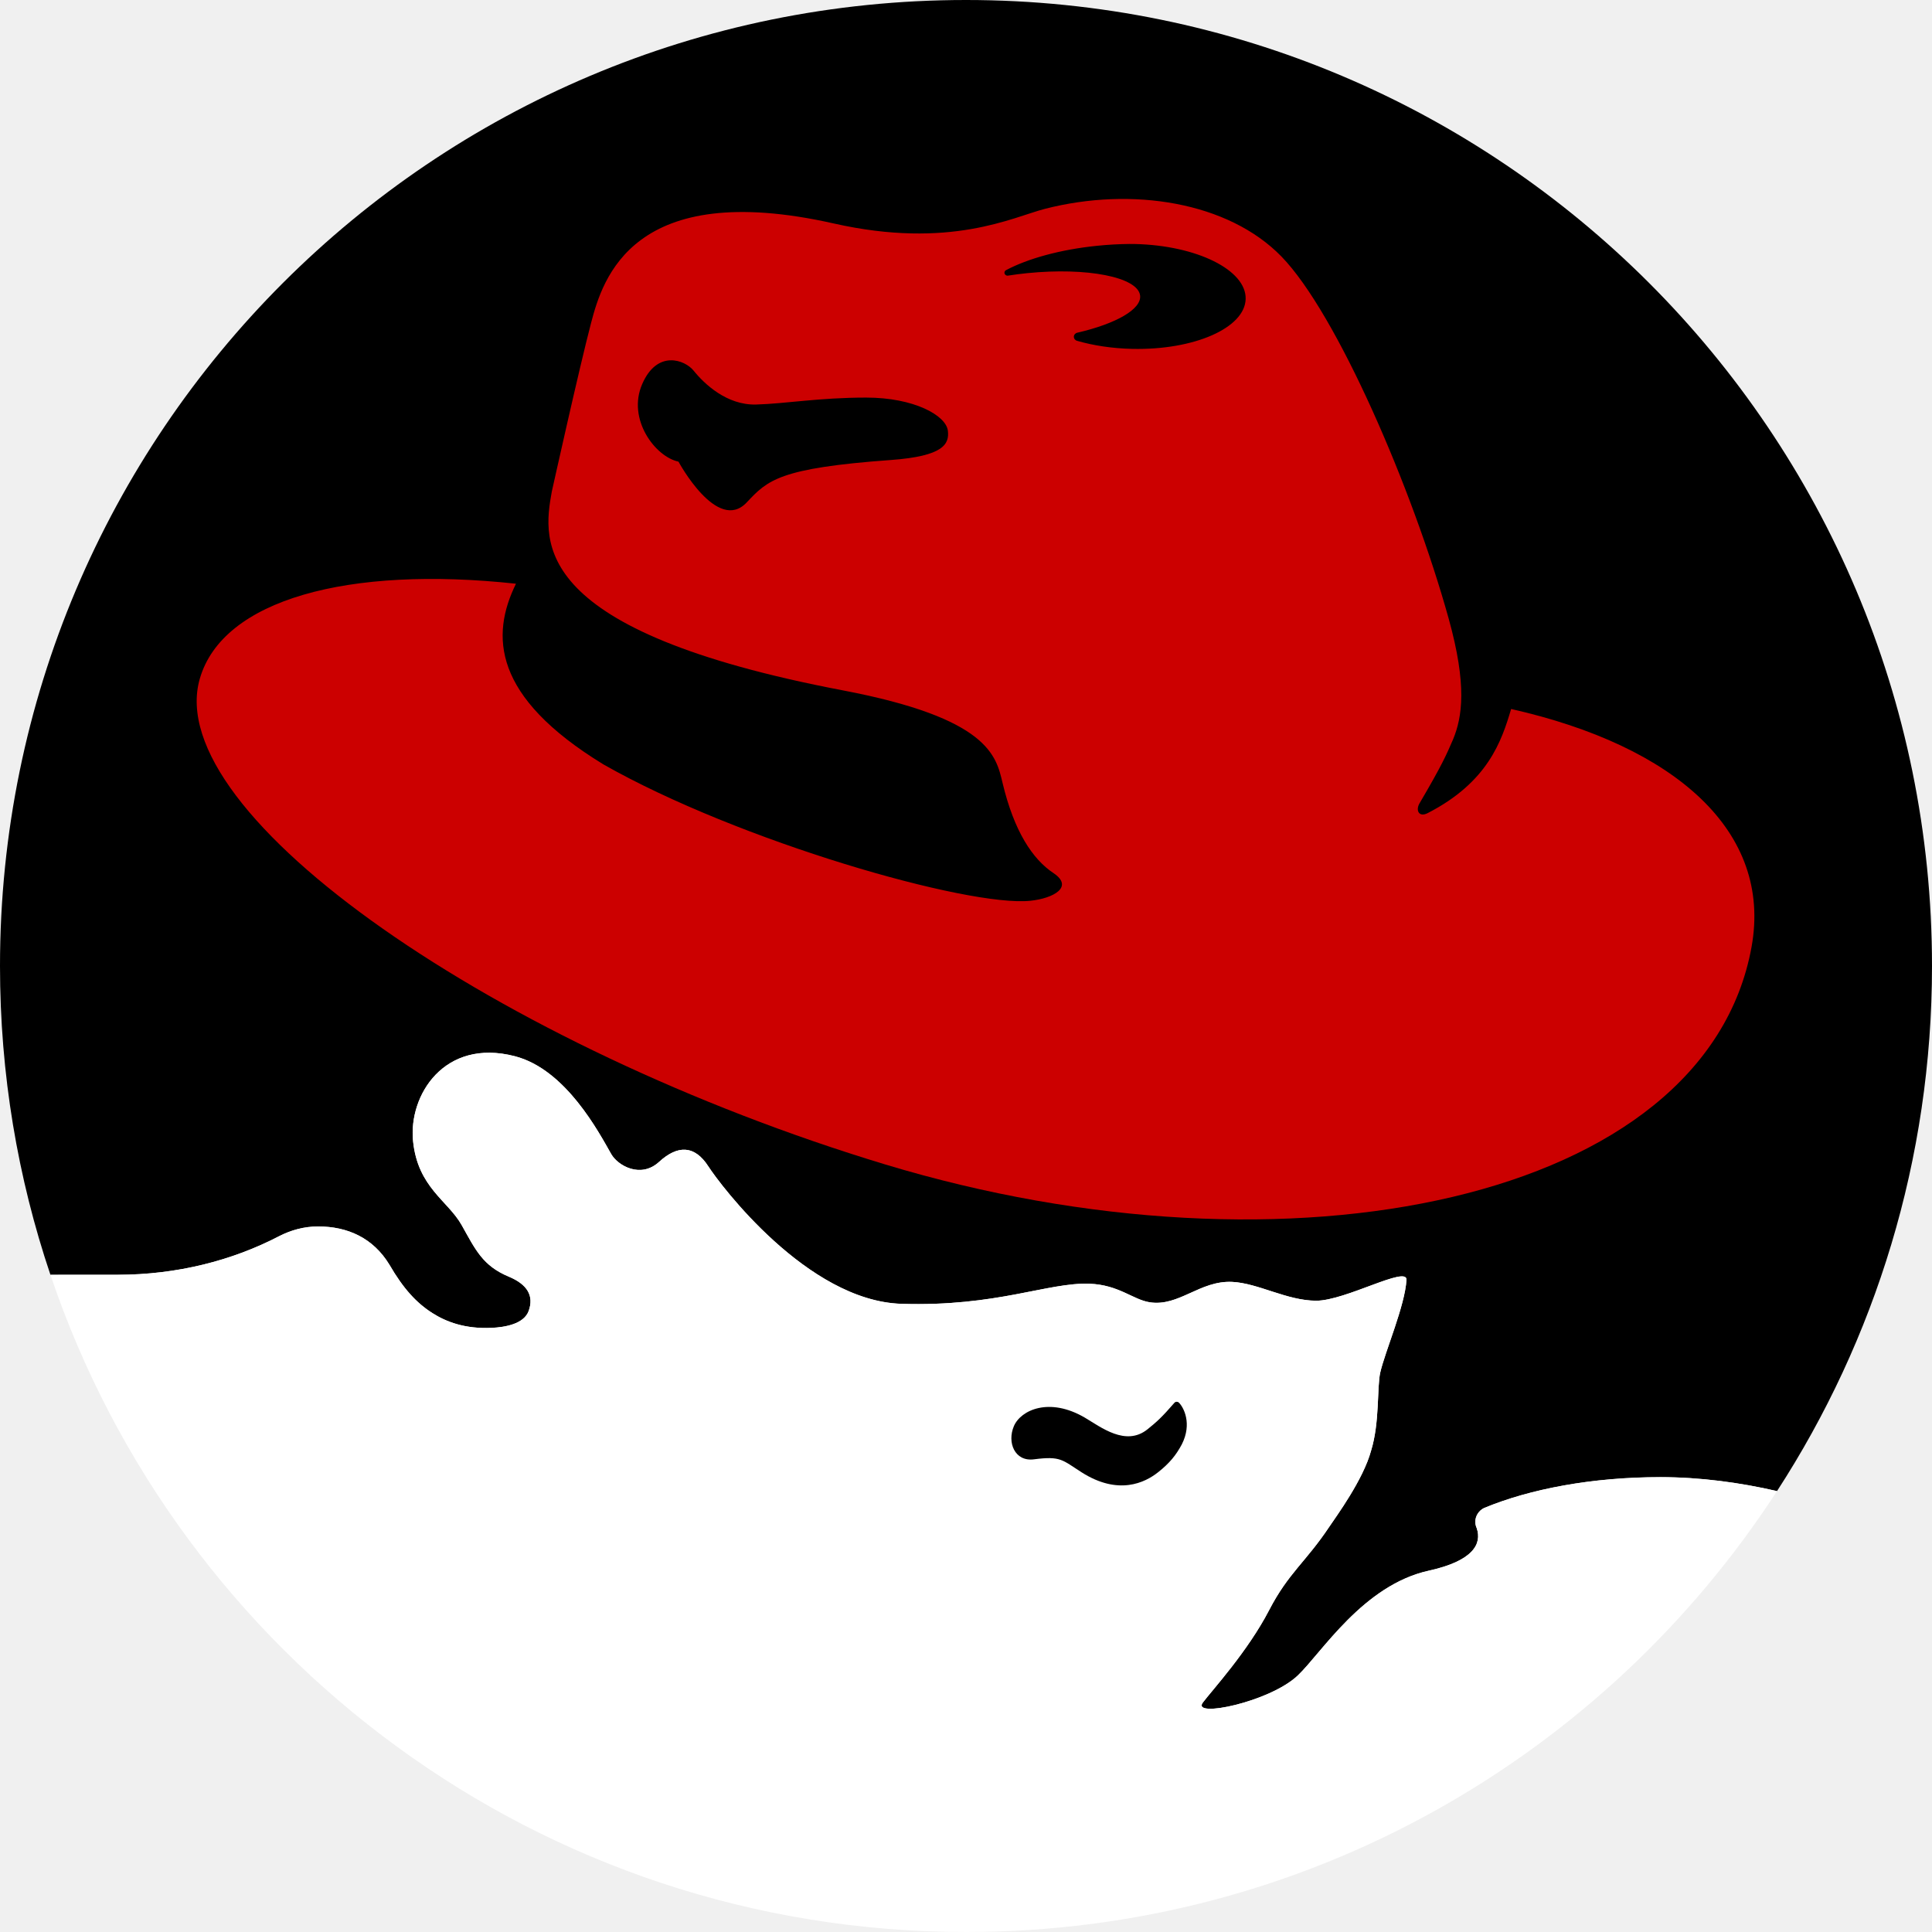
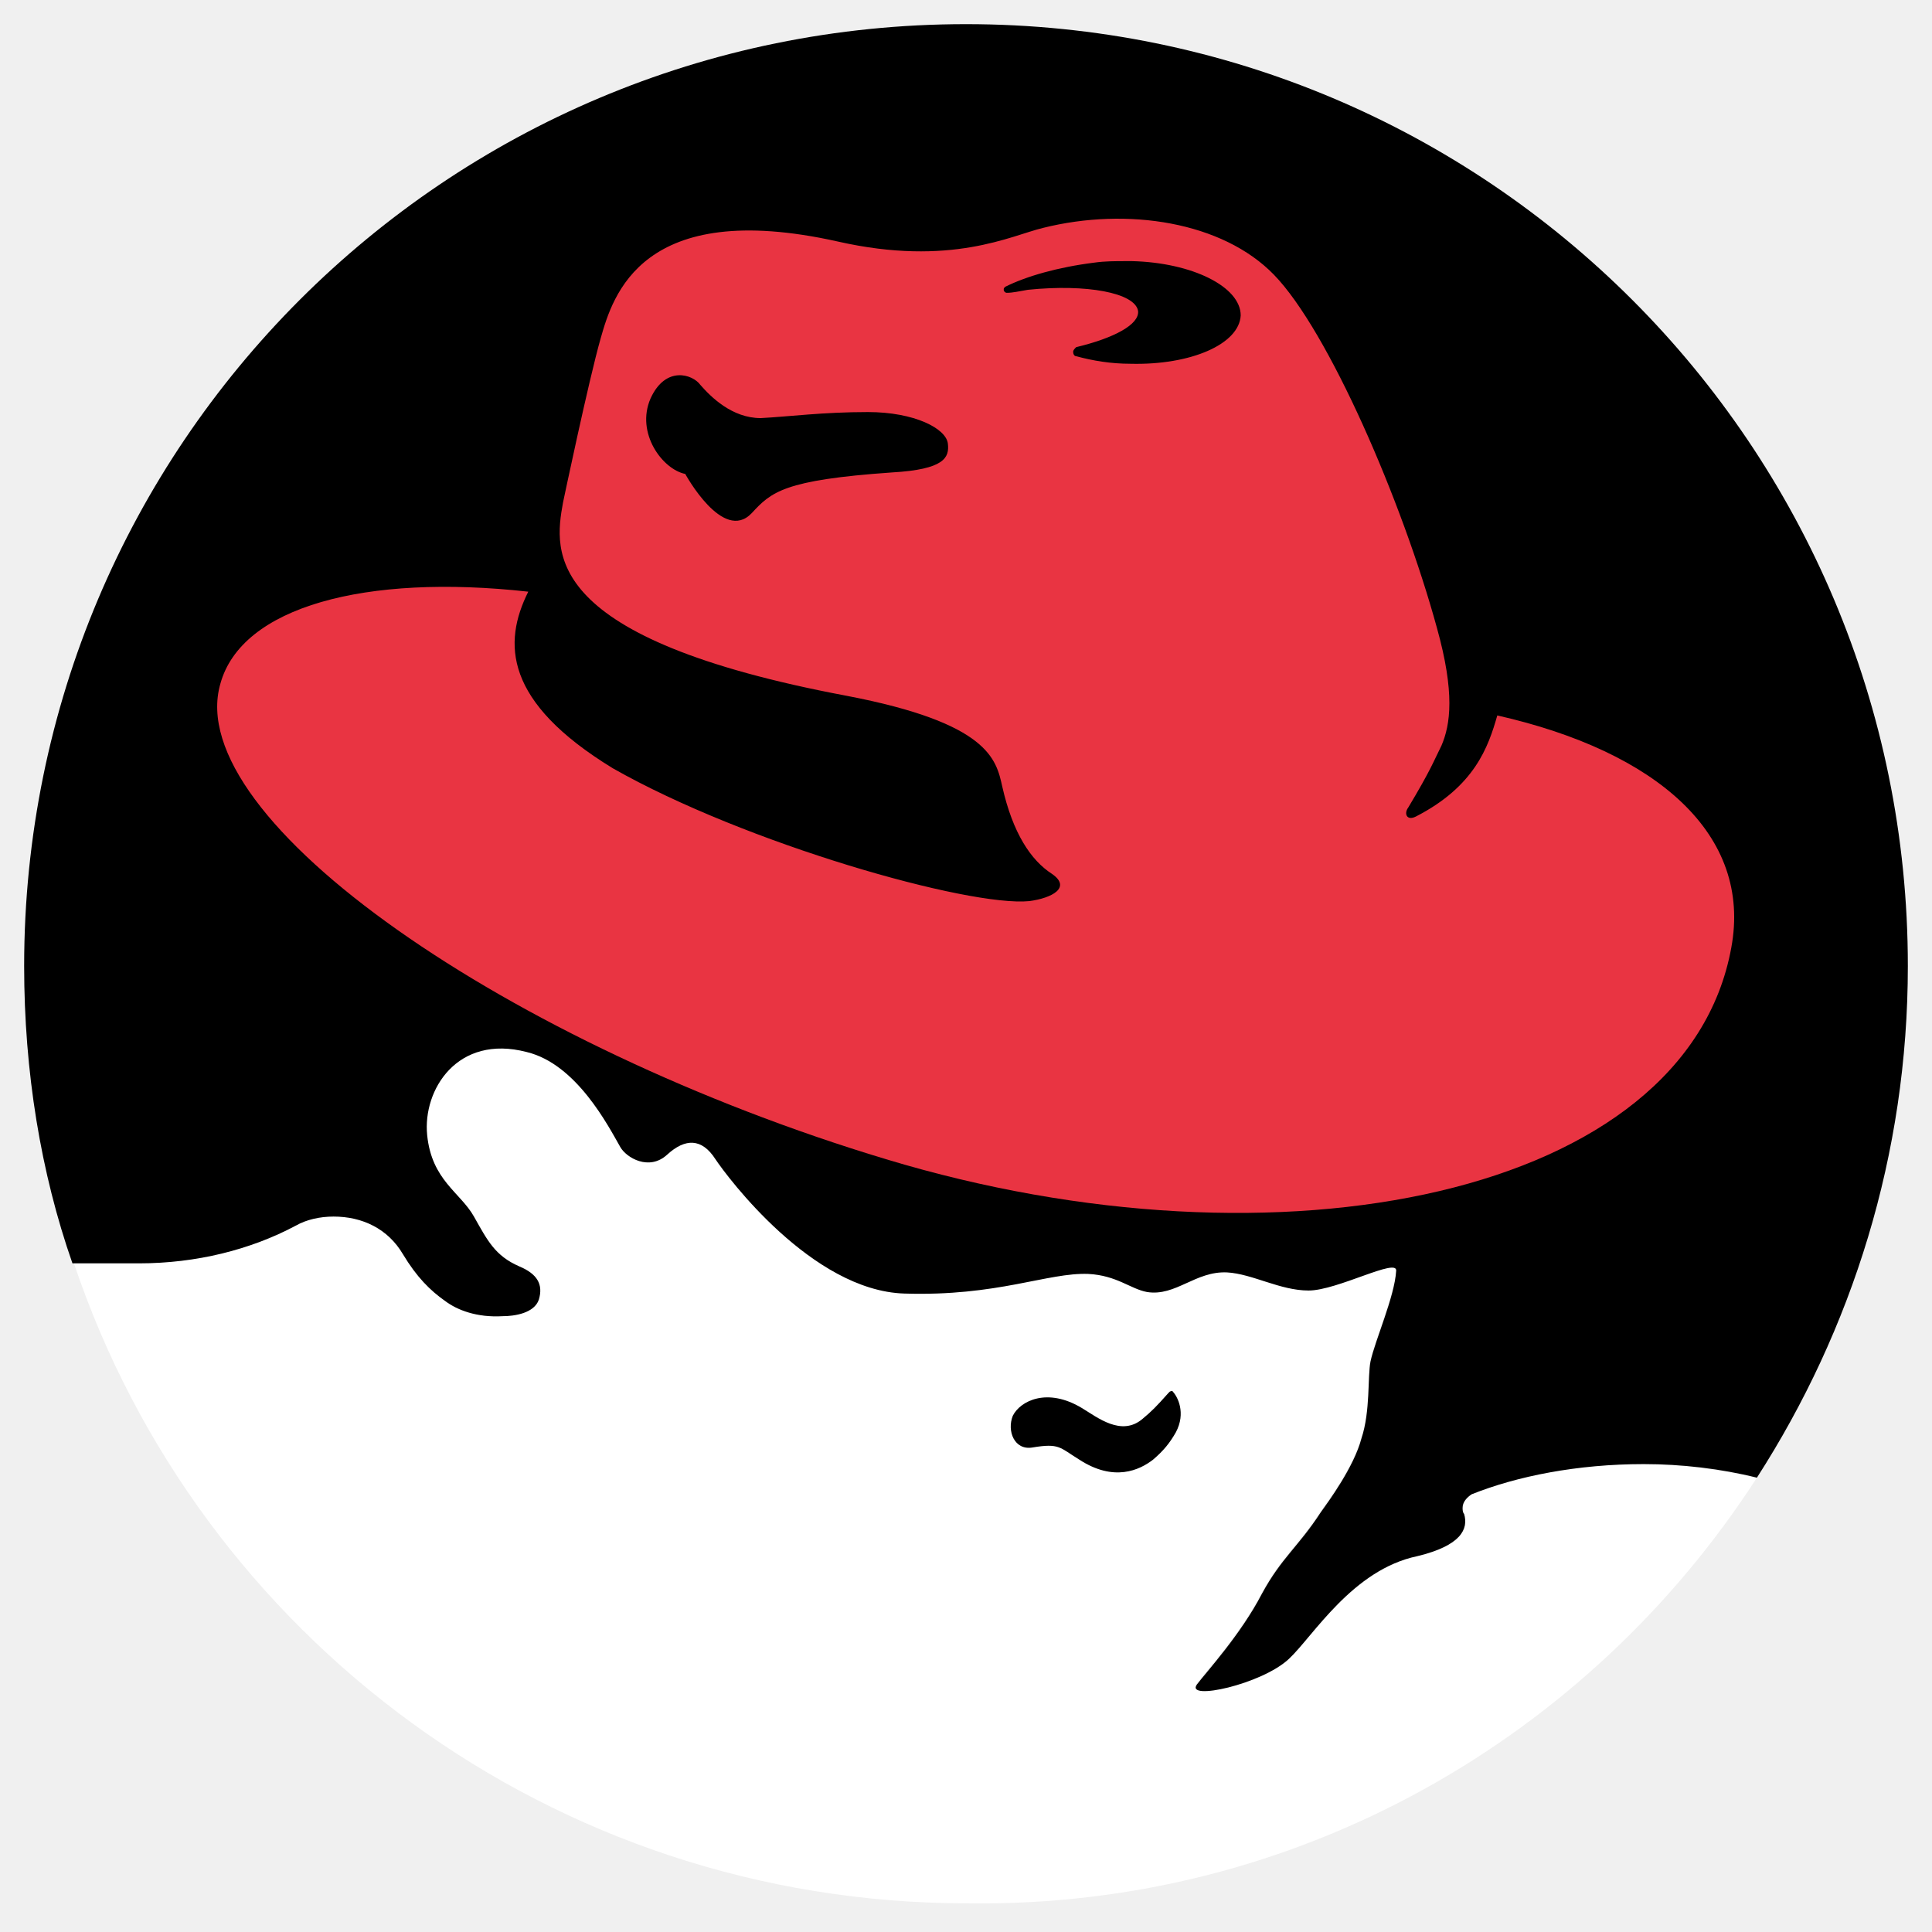
- <svg xmlns="http://www.w3.org/2000/svg" width="256px" height="256px" viewBox="0 0 256 256" version="1.1" preserveAspectRatio="xMidYMid">
+ <svg xmlns="http://www.w3.org/2000/svg" viewBox="0 0 128 128">
  <g>
-     <path d="M235.463,197.578 C230.528,196.443 225.294,195.736 219.998,195.736 C210.947,195.736 202.712,197.302 196.632,199.828 C195.961,200.162 195.486,200.862 195.486,201.657 C195.486,201.944 195.56,202.243 195.672,202.486 C196.389,204.571 195.207,206.831 189.329,208.125 C180.611,210.038 175.107,219.032 171.954,222.023 C168.256,225.533 157.814,227.692 159.384,225.6 C160.613,223.963 165.315,218.856 168.175,213.336 C170.732,208.404 173.009,207.003 176.145,202.297 C177.068,200.916 180.635,196.069 181.672,192.232 C182.838,188.487 182.444,183.791 182.892,181.858 C183.532,179.069 186.166,173.012 186.365,169.597 C186.479,167.66 178.294,172.352 174.41,172.352 C170.526,172.352 166.74,170.031 163.271,169.859 C158.976,169.657 156.217,173.171 152.33,172.557 C150.11,172.207 148.244,170.253 144.364,170.105 C138.843,169.903 132.096,173.171 119.427,172.766 C106.961,172.362 95.448,157.016 93.874,154.577 C92.035,151.71 89.785,151.71 87.333,153.957 C84.881,156.204 81.859,154.442 80.997,152.936 C79.363,150.073 74.991,141.709 68.221,139.958 C58.86,137.533 54.117,145.142 54.733,151.198 C55.357,157.346 59.331,159.067 61.174,162.334 C63.01,165.605 63.953,167.717 67.412,169.165 C69.868,170.183 70.781,171.699 70.05,173.713 C69.41,175.468 66.856,175.869 65.179,175.949 C61.612,176.118 59.112,175.151 57.287,173.986 C55.168,172.638 53.443,170.759 51.591,167.569 C49.448,164.052 46.077,162.52 42.146,162.52 C40.273,162.52 38.521,163.015 36.965,163.816 C30.808,167.016 23.475,168.916 15.582,168.916 L6.683,168.92 C2.348,156.072 0,142.312 0,128.003 C0,57.307 57.31,0 128.003,0 C198.696,0 256,57.307 256,128.003 C256,153.654 248.455,177.546 235.463,197.578" fill="#000000" />
-     <path d="M235.463,197.575 C230.528,196.44 225.294,195.725 219.998,195.725 C210.947,195.725 202.712,197.295 196.632,199.825 C195.961,200.155 195.486,200.859 195.486,201.654 C195.486,201.944 195.56,202.24 195.672,202.486 C196.389,204.568 195.207,206.824 189.329,208.118 C180.611,210.035 175.107,219.028 171.954,222.013 C168.256,225.529 157.814,227.688 159.384,225.593 C160.613,223.96 165.315,218.853 168.175,213.336 C170.732,208.404 173.009,206.996 176.145,202.294 C177.068,200.916 180.635,196.066 181.672,192.229 C182.838,188.487 182.444,183.788 182.892,181.854 C183.532,179.062 186.166,173.009 186.365,169.587 C186.479,167.656 178.294,172.349 174.41,172.349 C170.526,172.349 166.74,170.024 163.271,169.856 C158.976,169.654 156.217,173.167 152.33,172.557 C150.11,172.2 148.244,170.243 144.364,170.099 C138.843,169.9 132.096,173.167 119.427,172.76 C106.961,172.355 95.448,157.009 93.874,154.567 C92.035,151.707 89.785,151.707 87.333,153.954 C84.881,156.2 81.859,154.435 80.997,152.926 C79.363,150.07 74.991,141.706 68.221,139.951 C58.86,137.526 54.117,145.138 54.733,151.195 C55.357,157.342 59.331,159.064 61.174,162.331 C63.01,165.602 63.953,167.71 67.412,169.155 C69.868,170.179 70.781,171.692 70.05,173.71 C69.41,175.461 66.856,175.862 65.179,175.943 C61.612,176.115 59.112,175.144 57.287,173.986 C55.168,172.628 53.443,170.755 51.591,167.562 C49.448,164.045 46.077,162.506 42.146,162.506 C40.273,162.506 38.521,163.008 36.965,163.806 C30.808,167.016 23.475,168.913 15.582,168.913 L6.683,168.916 C23.747,219.544 71.619,256 128.003,256 C173.042,256 212.648,232.741 235.463,197.575" fill="#FFFFFF" />
-     <path d="M156.194,185.839 C156.85,186.482 157.986,188.642 156.598,191.384 C155.82,192.835 154.984,193.859 153.486,195.055 C151.687,196.497 148.167,198.164 143.34,195.102 C140.743,193.455 140.588,192.903 137.004,193.368 C134.444,193.701 133.426,191.117 134.346,188.968 C135.266,186.826 139.048,185.091 143.751,187.847 C145.863,189.09 149.164,191.71 152.051,189.389 C153.246,188.429 153.964,187.789 155.624,185.869 C155.699,185.789 155.803,185.742 155.921,185.742 C156.025,185.742 156.123,185.778 156.194,185.839" fill="#000000" />
-     <path d="M200.232,93.945 C198.969,98.196 197.171,103.636 189.167,107.746 C188.002,108.339 187.557,107.362 188.096,106.442 C191.117,101.298 191.656,100.012 192.536,97.981 C193.765,95.016 194.408,90.796 191.963,81.991 C187.15,64.667 177.105,41.512 169.809,34.001 C162.762,26.752 149.999,24.711 138.462,27.672 C134.215,28.763 125.901,33.085 110.484,29.612 C83.806,23.602 79.852,36.962 78.323,42.782 C76.79,48.603 73.115,65.145 73.115,65.145 C71.889,71.879 70.285,83.594 111.71,91.483 C131.008,95.161 131.992,100.146 132.844,103.737 C134.376,110.168 136.825,113.846 139.581,115.682 C142.339,117.521 139.581,119.043 136.522,119.357 C128.303,120.209 97.927,111.498 79.956,101.288 C65.253,92.301 65.004,84.21 68.369,77.346 C46.161,74.944 29.494,79.431 26.472,89.944 C21.285,107.988 66.146,138.809 117.224,154.274 C170.829,170.506 225.96,159.175 232.088,125.484 C234.873,110.174 221.979,98.85 200.232,93.945 M118.043,60.952 C103.256,62.023 101.72,63.619 98.951,66.567 C95.047,70.727 89.903,61.171 89.903,61.171 C86.814,60.52 83.072,55.545 85.093,50.897 C87.08,46.299 90.755,47.68 91.907,49.112 C93.309,50.853 96.296,53.703 100.177,53.602 C104.057,53.497 108.534,52.682 114.779,52.682 C121.105,52.682 125.359,55.043 125.598,57.074 C125.804,58.806 125.086,60.443 118.043,60.952 M133.575,36.52 C133.551,36.524 133.528,36.527 133.507,36.527 C133.278,36.527 133.093,36.349 133.093,36.136 C133.093,35.982 133.187,35.847 133.326,35.786 C136.192,34.27 140.47,33.068 145.364,32.569 C146.833,32.418 148.268,32.34 149.649,32.327 C149.891,32.327 150.134,32.33 150.38,32.333 C158.585,32.519 165.154,35.779 165.056,39.616 C164.958,43.453 158.232,46.413 150.026,46.228 C147.368,46.168 144.876,45.784 142.73,45.164 C142.477,45.1 142.292,44.881 142.292,44.625 C142.292,44.369 142.477,44.15 142.737,44.089 C147.857,42.904 151.309,40.967 151.067,39.138 C150.744,36.716 144.047,35.395 136.111,36.194 C135.242,36.281 134.393,36.392 133.575,36.52" fill="#CC0000" />
+     <path fill="#fff" d="M116.4 97.9c-2.4-.5-5-.9-7.5-.9-4.4 0-8.4.8-11.4 2-.3.2-.6.5-.6.9 0 .1 0 .3.1.4.3 1-.2 2.1-3.1 2.7-4.3.9-6.9 5.3-8.5 6.8-1.8 1.7-6.9 2.8-6.1 1.7.6-.8 2.9-3.3 4.3-6 1.3-2.4 2.4-3.1 3.9-5.4.5-.7 2.2-3 2.7-4.9.6-1.8.4-4.1.6-5.1.3-1.4 1.6-4.3 1.7-6 .1-.9-3.9 1.4-5.8 1.4s-3.7-1.1-5.4-1.2c-2.1-.1-3.4 1.6-5.3 1.3-1.1-.2-2-1.1-3.9-1.2-2.7-.1-6 1.5-12.2 1.3-6.1-.2-11.7-7.7-12.5-8.9-.9-1.4-2-1.4-3.2-.3-1.2 1.1-2.7.2-3.1-.5-.8-1.4-2.9-5.5-6.2-6.3-4.6-1.2-6.9 2.5-6.6 5.5.3 3 2.2 3.8 3.1 5.4.9 1.6 1.4 2.6 3 3.3 1.2.5 1.6 1.2 1.3 2.2-.3.9-1.6 1.1-2.4 1.1-1.7.1-3-.4-3.8-1-1-.7-1.9-1.6-2.8-3.1-1-1.7-2.7-2.5-4.6-2.5-.9 0-1.8.2-2.5.6-3 1.6-6.6 2.5-10.4 2.5h-4.3c8.3 24.7 31.7 42.4 59.2 42.4 21.9.3 41.2-11 52.3-28.2" />
+     <path d="M116.4 97.9c-2.4-.6-5-.9-7.5-.9-4.4 0-8.4.8-11.4 2-.3.2-.6.5-.6.9 0 .1 0 .3.1.4.3 1-.2 2.1-3.1 2.8-4.3.9-6.9 5.3-8.5 6.8-1.8 1.7-6.9 2.8-6.1 1.7.6-.8 2.9-3.3 4.3-6 1.3-2.4 2.4-3.1 3.9-5.4.5-.7 2.2-3 2.7-4.9.6-1.8.4-4.1.6-5.1.3-1.4 1.6-4.3 1.7-6 .1-.9-3.9 1.3-5.8 1.3s-3.7-1.1-5.4-1.2c-2.1-.1-3.4 1.6-5.3 1.3-1.1-.2-2-1.1-3.9-1.2-2.7-.1-6 1.5-12.2 1.3-6.1-.2-11.7-7.7-12.5-8.9-.9-1.4-2-1.4-3.2-.3-1.2 1.1-2.7.2-3.1-.5-.8-1.4-2.9-5.5-6.2-6.3-4.6-1.2-6.9 2.5-6.6 5.5.3 3 2.2 3.8 3.1 5.4.9 1.6 1.4 2.6 3 3.3 1.2.5 1.6 1.2 1.3 2.2-.3.9-1.6 1.1-2.4 1.1-1.7.1-3-.4-3.8-1-1-.7-1.9-1.6-2.8-3.1-1-1.7-2.7-2.5-4.6-2.5-.9 0-1.8.2-2.5.6-3 1.6-6.6 2.5-10.4 2.5h-4.4c-2.1-6-3.2-12.7-3.2-19.7 0-34.5 27.9-62.4 62.4-62.4s62.4 27.9 62.4 62.4c0 12.5-3.7 24.1-10 33.9M77.7 92.2c.3.3.9 1.4.2 2.7-.4.7-.8 1.2-1.5 1.8-.9.7-2.6 1.5-4.9 0-1.3-.8-1.3-1.1-3.1-.8-1.2.2-1.7-1.1-1.3-2.1.5-1 2.3-1.9 4.6-.5 1 .6 2.6 1.9 4 .7.6-.5.9-.8 1.7-1.7l.1-.1c.2-.1.2 0 .2 0" />
+     <path fill="#E93442" d="M59.1 31.3c-7.2.5-8 1.3-9.3 2.7-1.9 2-4.4-2.6-4.4-2.6-1.5-.3-3.3-2.7-2.3-5 1-2.2 2.8-1.6 3.3-.9.7.8 2.1 2.2 4 2.2 1.9-.1 4.1-.4 7.1-.4 3.1 0 5.2 1.1 5.3 2.1.1.9-.2 1.7-3.7 1.9m7.6-11.9c-.1 0-.2-.1-.2-.2s0-.1.1-.2c1.4-.7 3.5-1.3 5.9-1.6.7-.1 1.4-.1 2.1-.1h.4c4 .1 7.2 1.7 7.2 3.6-.1 1.9-3.3 3.3-7.3 3.2-1.3 0-2.5-.2-3.6-.5-.1 0-.2-.1-.2-.3 0-.1.1-.2.2-.3 2.5-.6 4.2-1.5 4.1-2.4-.2-1.2-3.4-1.8-7.3-1.4-.6.1-1 .2-1.4.2m32.5 28c-.6 2.1-1.5 4.7-5.4 6.7-.6.3-.8-.2-.5-.6 1.5-2.5 1.7-3.1 2.2-4.1.6-1.4.9-3.5-.3-7.8-2.3-8.4-7.2-19.7-10.8-23.4-3.4-3.5-9.7-4.5-15.3-3.1-2.1.5-6.1 2.6-13.6.9-13-2.9-14.9 3.6-15.7 6.4-.8 2.8-2.5 10.9-2.5 10.9-.6 3.3-1.4 9 18.8 12.8 9.4 1.8 9.9 4.2 10.3 6 .7 3.1 1.9 4.9 3.3 5.8 1.3.9 0 1.6-1.5 1.8-4 .4-18.8-3.8-27.6-8.8-7.2-4.4-7.3-8.3-5.6-11.7-10.8-1.2-19 1-20.4 6.1-2.6 9 19.2 24 44.1 31.5 26.1 7.9 53 2.4 56-14 1.4-7.5-4.9-13-15.5-15.4" />
  </g>
</svg>
